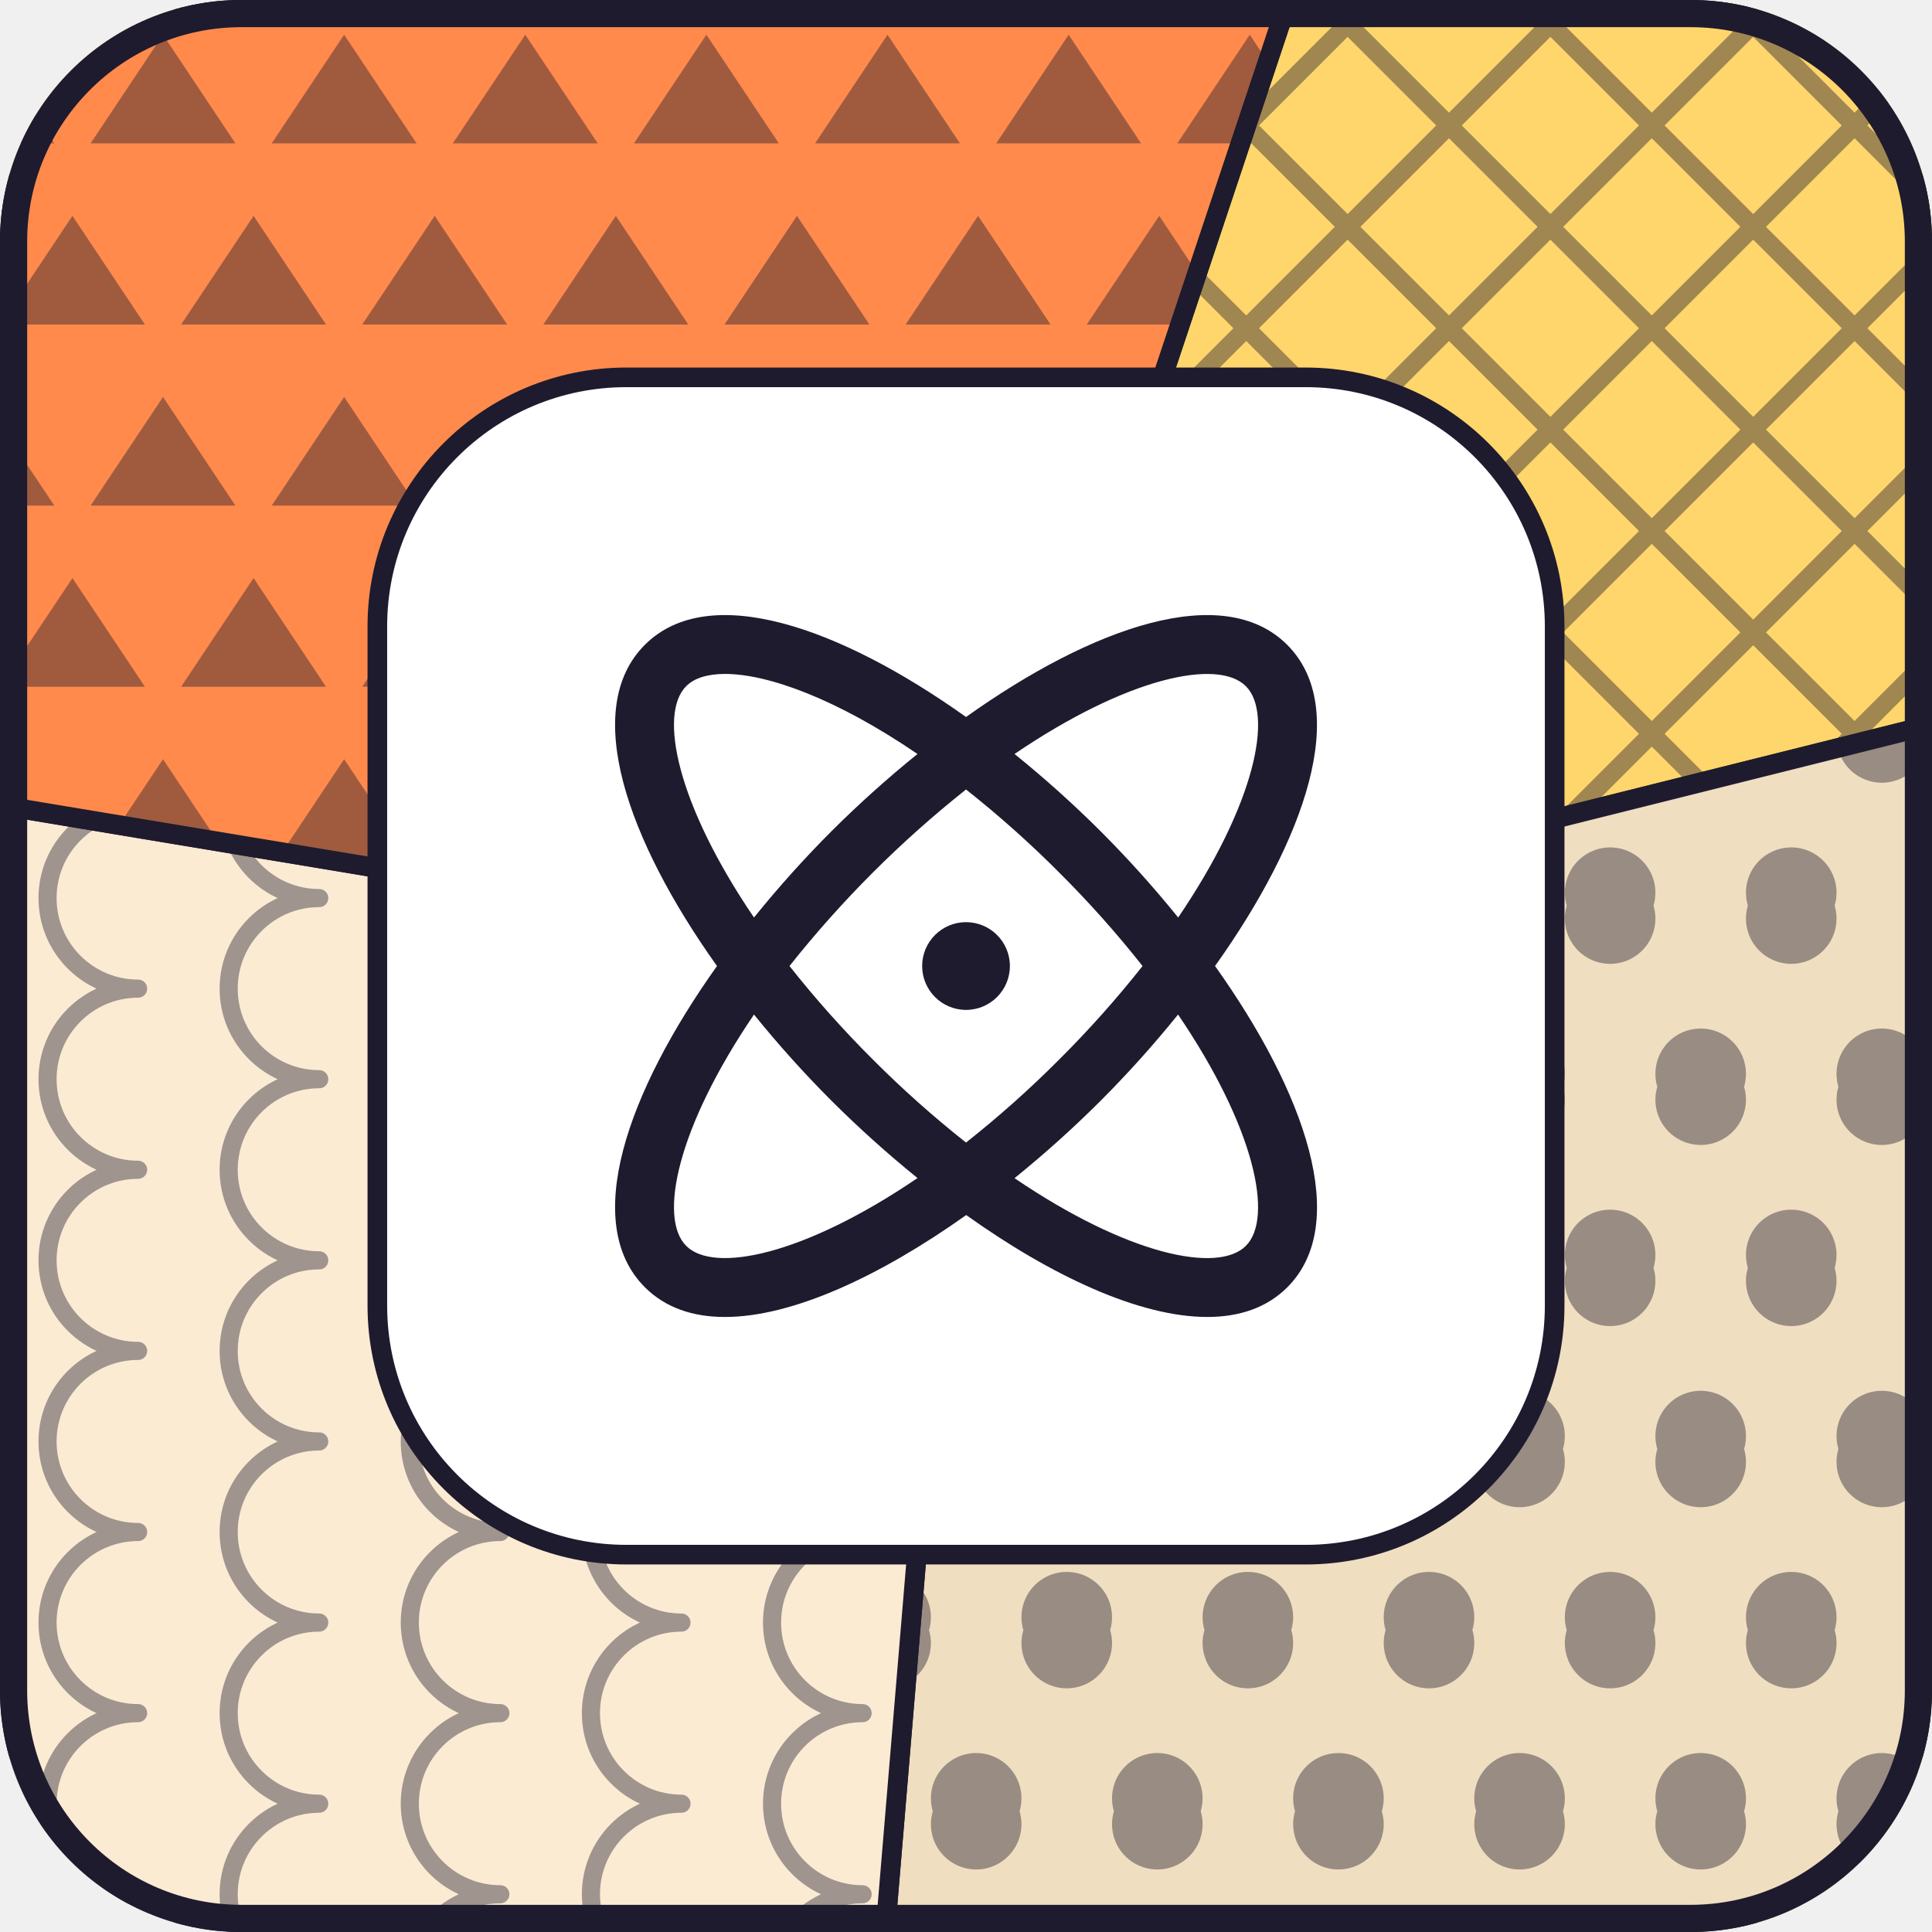
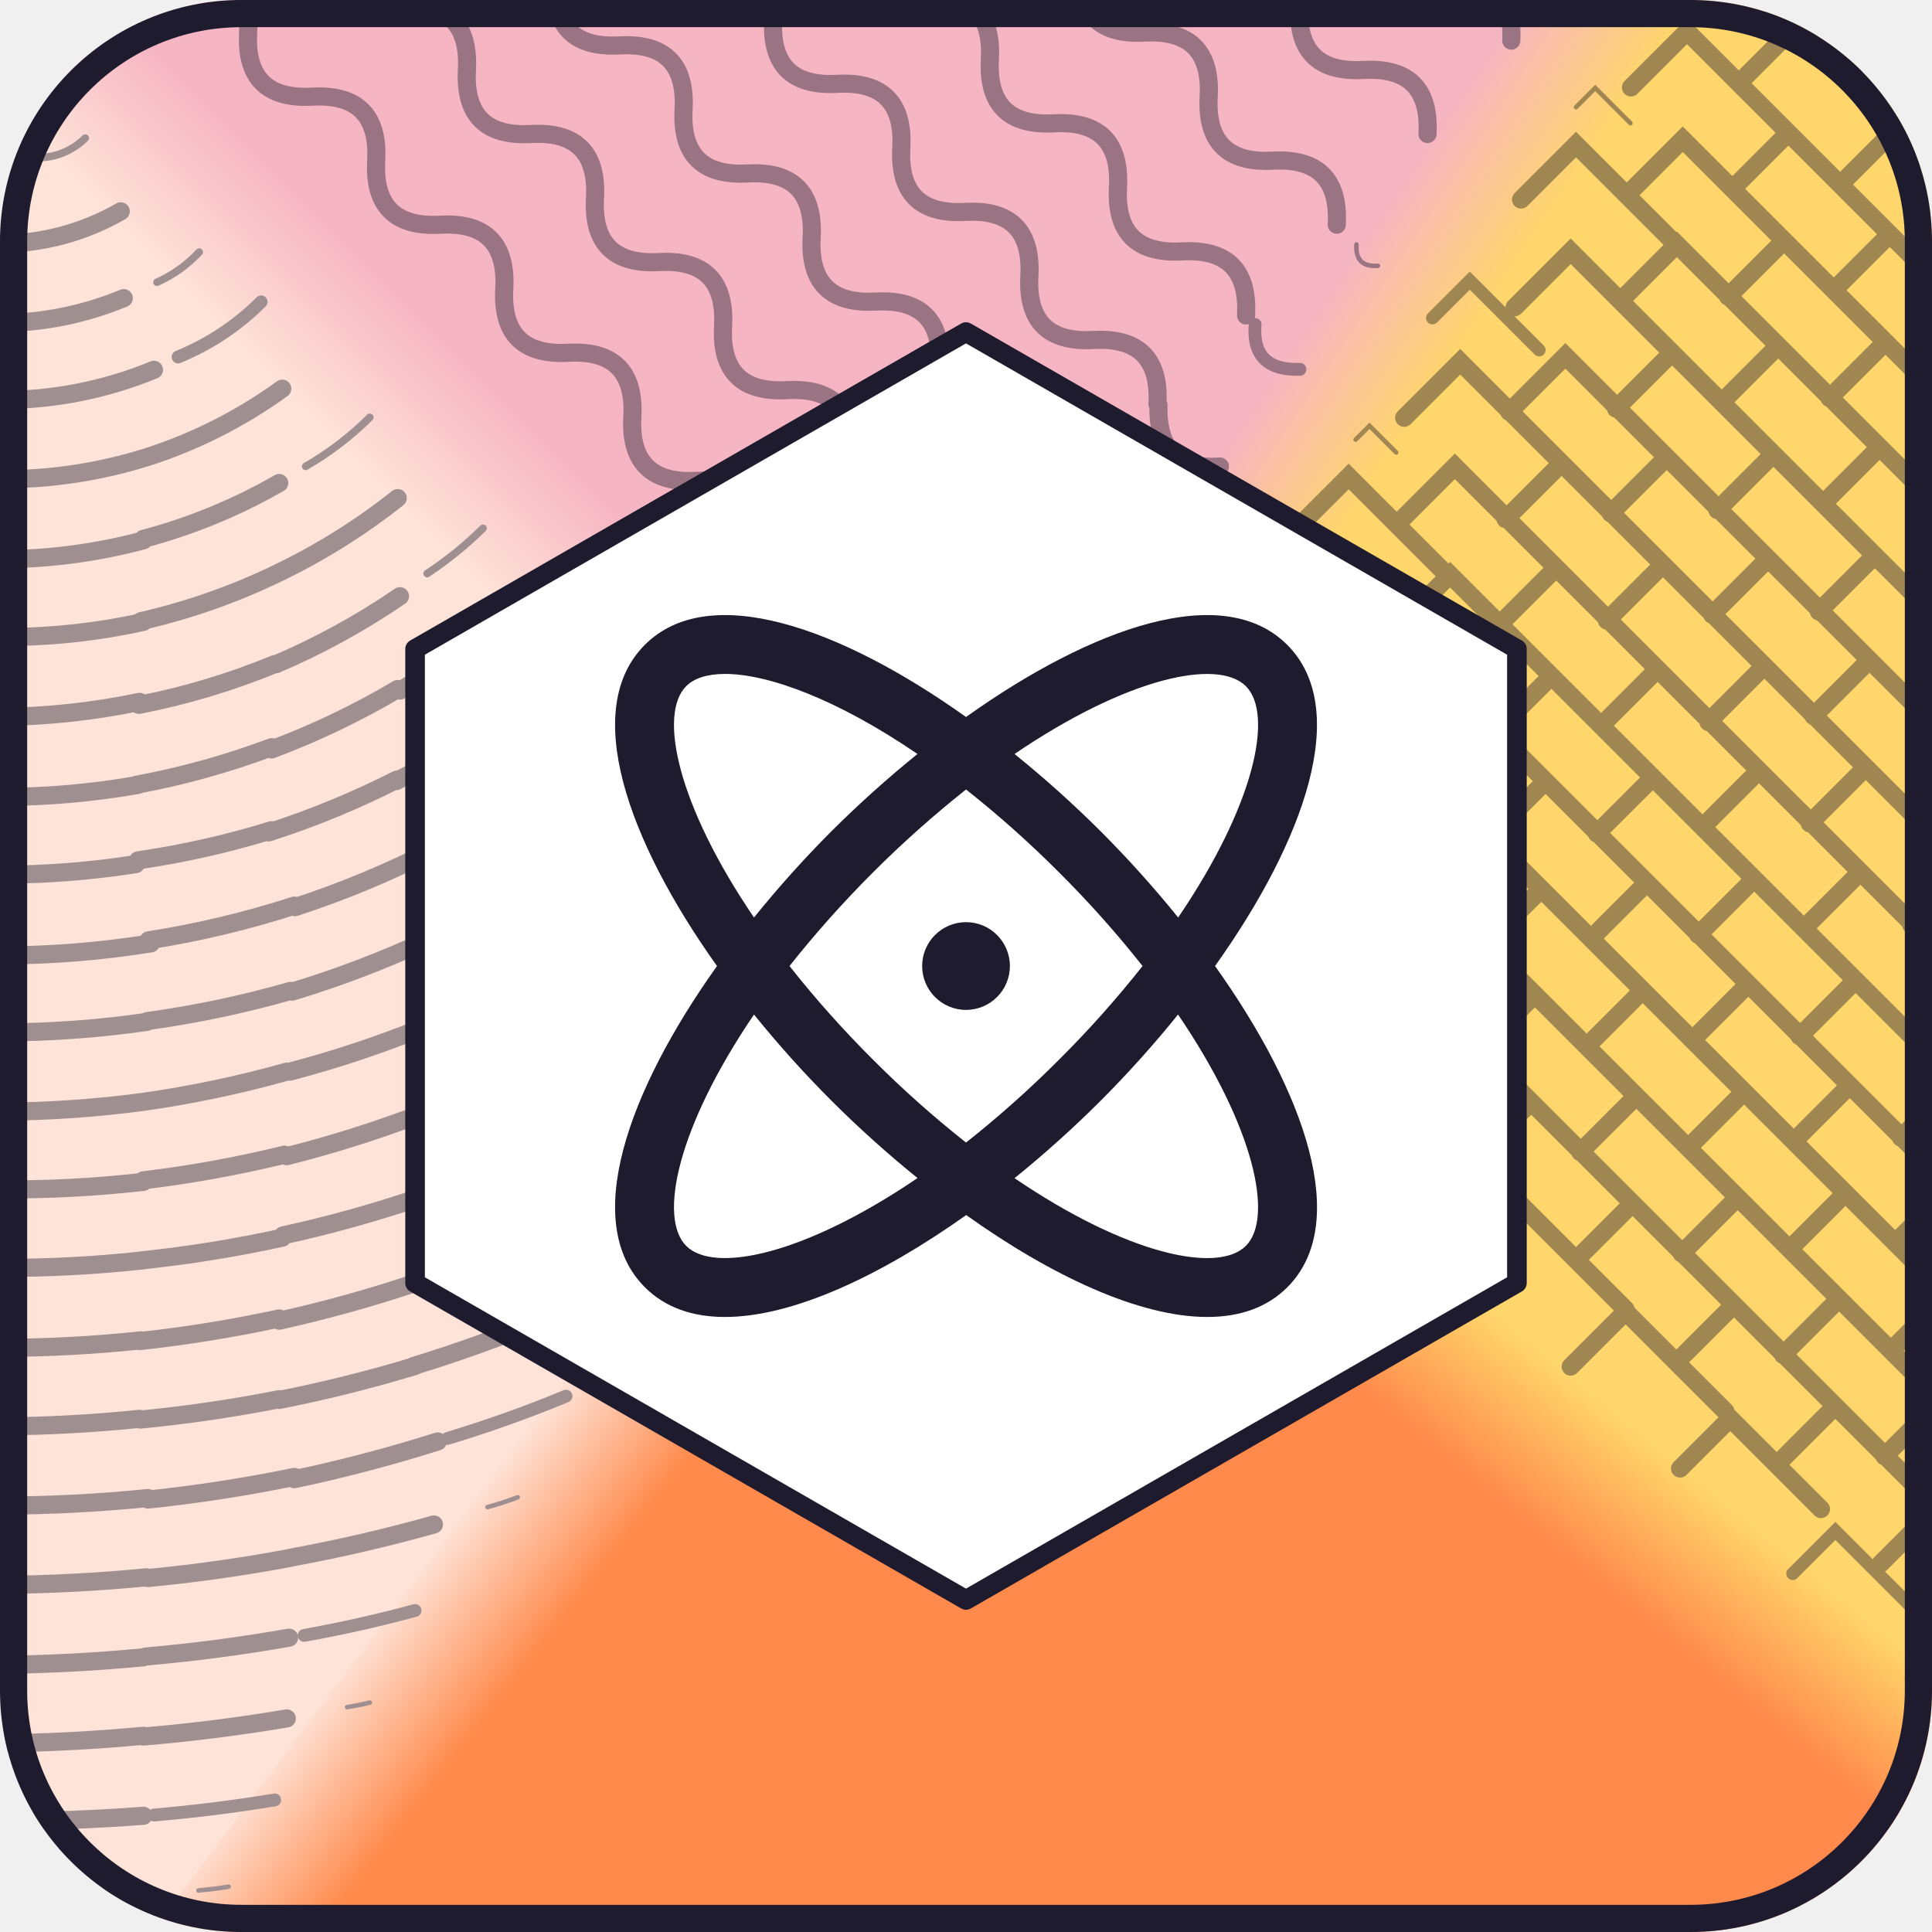
<svg xmlns="http://www.w3.org/2000/svg" viewBox="0 0 256 256" width="256" height="256" role="img">
  <defs>
-     <clipPath id="tp0">
-       <path d="M128 128L170.7 0L256 0L256 96Z" />
-     </clipPath>
-     <clipPath id="tp1">
-       <path d="M128 128L256 96L256 256L117.3 256Z" />
-     </clipPath>
-     <clipPath id="tp2">
-       <path d="M128 128L117.3 256L0 256L0 106.7Z" />
-     </clipPath>
-     <clipPath id="tp3">
-       <path d="M128 128L0 106.7L0 0L170.7 0Z" />
-     </clipPath>
+     <linearGradient id="tg0" gradientUnits="userSpaceOnUse" x1="57" y1="71" x2="71" y2="57">
+       <stop offset="0" stop-color="#FEE3D8" />
+       <stop offset="1" stop-color="#F6B5C3" />
+     </linearGradient>
+     <linearGradient id="tg1" gradientUnits="userSpaceOnUse" x1="162.7" y1="58.7" x2="178.7" y2="69.3">
+       <stop offset="0" stop-color="#F6B5C3" />
+       <stop offset="1" stop-color="#FFD66B" />
+     </linearGradient>
+     <linearGradient id="tg2" gradientUnits="userSpaceOnUse" x1="198" y1="174" x2="186" y2="188.7">
+       <stop offset="0" stop-color="#FFD66B" />
+       <stop offset="1" stop-color="#FF8A4C" />
+     </linearGradient>
+     <linearGradient id="tg3" gradientUnits="userSpaceOnUse" x1="87.7" y1="198" x2="72.3" y2="186">
+       <stop offset="0" stop-color="#FF8A4C" />
+       <stop offset="1" stop-color="#FEE3D8" />
+     </linearGradient>
    <clipPath id="tf">
      <rect width="256" height="256" rx="32.0" />
    </clipPath>
  </defs>
  <g clip-path="url(#tf)">
-     <path d="M128 128L170.7 0L256 0L256 96Z" fill="#FFD66B" />
-     <g clip-path="url(#tp0)">
-       <g transform="rotate(45 192 64)">
-         <path d="M82.5 -45.5V173.5M101.5 -45.5V173.5M120.5 -45.5V173.5M139.5 -45.5V173.5M158.5 -45.5V173.5M177.5 -45.5V173.5M196.5 -45.5V173.5M215.5 -45.5V173.5M234.5 -45.5V173.5M253.5 -45.5V173.5M272.5 -45.5V173.5M291.5 -45.5V173.5M82.5 -45.5H301.5M82.5 -26.5H301.5M82.5 -7.5H301.5M82.5 11.5H301.5M82.5 30.5H301.5M82.5 49.5H301.5M82.5 68.5H301.5M82.5 87.5H301.5M82.5 106.5H301.5M82.5 125.5H301.5M82.5 144.5H301.5M82.5 163.5H301.5" fill="none" stroke="#A08751" stroke-width="2.4" stroke-linecap="round" />
-       </g>
+     <path d="M128 128L0 0L213.3 0Z" fill="#F6B5C3" />
+     <path d="M128 128L213.3 0L256 0L256 234.7Z" fill="#FFD66B" />
+     <path d="M128 128L256 234.7L256 256L32 256Z" fill="#FF8A4C" />
+     <path d="M128 128L32 256L0 256L0 0Z" fill="#FEE3D8" />
+     <path d="M121 135L-13.6 0L0 -13.6L135 121Z" fill="url(#tg0)" />
+     <path d="M120 122.7L210.7 -13.3L226.6 -2.7L136 133.3Z" fill="url(#tg1)" />
+     <path d="M134 120.6L269.5 233.4L257 248L122 135.4Z" fill="url(#tg2)" />
+     <path d="M135.7 134L34 269.4L18.6 258L120.3 122Z" fill="url(#tg3)" />
+     <g transform="rotate(45 106.7 64)">
+       <path d="M96.3 -43.6q6 -6.7 12 0M108.3 -43.6q6 6.7 12 0M121 -43.6q5 -6 10.4 0M84.3 -27q6 6.7 12 0M96.3 -27q6 -6.7 12 0M108.3 -27q6 6.7 12 0M120.3 -27q6 -6.7 12 0M72.3 -10q6 -6.7 12 0M84.3 -10q6 6.7 12 0M96.3 -10q6 -6.7 12 0M108.3 -10q6 6.7 12 0M120.3 -10q6 -6.7 12 0M48.3 7q6 -6.7 12 0M60.3 7q6 6.7 12 0M72.3 7q6 -6.7 12 0M84.3 7q6 6.7 12 0M96.3 7q6 -6.7 12 0M108.3 7q6 6.7 12 0M120.3 7q6 -6.7 12 0M36.3 23.6q6 6.7 12 0M48.3 23.6q6 -6.7 12 0M60.3 23.6q6 6.7 12 0M72.3 23.6q6 -6.7 12 0M84.3 23.6q6 6.7 12 0M96.3 23.6q6 -6.7 12 0M108.3 23.6q6 6.7 12 0M120.3 23.6q6 -6.7 12 0M132.5 23.6q6 6.4 11.5 0M12.3 40.4q6 6.7 12 0M24.3 40.4q6 -6.7 12 0M36.3 40.4q6 6.7 12 0M48.3 40.4q6 -6.7 12 0M60.3 40.4q6 6.7 12 0M72.3 40.4q6 -6.7 12 0M84.3 40.4q6 6.7 12 0M96.3 40.4q6 -6.7 12 0M108.3 40.4q6 6.7 12 0M120.3 40.4q6 -6.7 12 0M0.3 57q6 -6.7 12 0M12.3 57q6 6.7 12 0M24.3 57q6 -6.7 12 0M36.3 57q6 6.7 12 0M48.3 57q6 -6.7 12 0M60.3 57q6 6.7 12 0M72.3 57q6 -6.7 12 0M84.3 57q6 6.7 12 0M96.3 57q6 -6.7 12 0M108.3 57q6 6.7 12 0M-11.7 74q6 6.7 12 0M0.3 74q6 -6.7 12 0M12.3 74q6 6.7 12 0M24.3 74q6 -6.7 12 0M36.3 74q6 6.7 12 0M48.3 74q6 -6.7 12 0M60.3 74q6 6.7 12 0M72.3 74q6 -6.7 12 0M84.3 74q6 6.7 12 0M96.3 74q6 -6.7 12 0M-35.7 91q6 6.7 12 0" fill="none" stroke="#9B7484" stroke-width="2.4" stroke-linecap="round" />
+       <path d="M122 -60.4q4.3 -5 8.6 0M134 7q4 4.7 8.4 0" fill="none" stroke="#9B7484" stroke-width="1.7" stroke-linecap="round" />
+       <path d="M136 -10q2 2.3 4 0" fill="none" stroke="#9B7484" stroke-width="0.6" stroke-linecap="round" />
    </g>
-     <path d="M128 128L170.7 0L256 0L256 96Z" fill="none" stroke="#1E1B2E" stroke-width="2.6" stroke-linejoin="round" />
-     <path d="M128 128L256 96L256 256L117.3 256Z" fill="#F0DEC0" />
-     <g clip-path="url(#tp1)">
-       <path d="M87.6 72a6 6 0 1 0 11.5 0a6 6 0 1 0 -11.5 0M111.6 72a6 6 0 1 0 11.5 0a6 6 0 1 0 -11.5 0M135.6 72a6 6 0 1 0 11.5 0a6 6 0 1 0 -11.5 0M159.6 72a6 6 0 1 0 11.5 0a6 6 0 1 0 -11.5 0M183.6 72a6 6 0 1 0 11.5 0a6 6 0 1 0 -11.5 0M207.6 72a6 6 0 1 0 11.5 0a6 6 0 1 0 -11.5 0M231.6 72a6 6 0 1 0 11.5 0a6 6 0 1 0 -11.5 0M255.6 72a6 6 0 1 0 11.5 0a6 6 0 1 0 -11.5 0M99.6 96a6 6 0 1 0 11.5 0a6 6 0 1 0 -11.5 0M123.6 96a6 6 0 1 0 11.5 0a6 6 0 1 0 -11.5 0M147.6 96a6 6 0 1 0 11.5 0a6 6 0 1 0 -11.5 0M171.6 96a6 6 0 1 0 11.5 0a6 6 0 1 0 -11.5 0M195.6 96a6 6 0 1 0 11.5 0a6 6 0 1 0 -11.5 0M219.6 96a6 6 0 1 0 11.5 0a6 6 0 1 0 -11.5 0M243.6 96a6 6 0 1 0 11.5 0a6 6 0 1 0 -11.5 0M267.6 96a6 6 0 1 0 11.5 0a6 6 0 1 0 -11.5 0M87.6 120a6 6 0 1 0 11.5 0a6 6 0 1 0 -11.5 0M111.6 120a6 6 0 1 0 11.5 0a6 6 0 1 0 -11.5 0M135.6 120a6 6 0 1 0 11.5 0a6 6 0 1 0 -11.5 0M159.6 120a6 6 0 1 0 11.5 0a6 6 0 1 0 -11.5 0M183.6 120a6 6 0 1 0 11.5 0a6 6 0 1 0 -11.5 0M207.6 120a6 6 0 1 0 11.5 0a6 6 0 1 0 -11.5 0M231.6 120a6 6 0 1 0 11.5 0a6 6 0 1 0 -11.5 0M255.6 120a6 6 0 1 0 11.5 0a6 6 0 1 0 -11.5 0M99.6 144a6 6 0 1 0 11.5 0a6 6 0 1 0 -11.5 0M123.6 144a6 6 0 1 0 11.5 0a6 6 0 1 0 -11.5 0M147.6 144a6 6 0 1 0 11.5 0a6 6 0 1 0 -11.5 0M171.6 144a6 6 0 1 0 11.5 0a6 6 0 1 0 -11.5 0M195.6 144a6 6 0 1 0 11.5 0a6 6 0 1 0 -11.5 0M219.6 144a6 6 0 1 0 11.5 0a6 6 0 1 0 -11.5 0M243.6 144a6 6 0 1 0 11.5 0a6 6 0 1 0 -11.5 0M267.6 144a6 6 0 1 0 11.5 0a6 6 0 1 0 -11.5 0M87.6 168a6 6 0 1 0 11.5 0a6 6 0 1 0 -11.5 0M111.6 168a6 6 0 1 0 11.5 0a6 6 0 1 0 -11.5 0M135.6 168a6 6 0 1 0 11.5 0a6 6 0 1 0 -11.5 0M159.6 168a6 6 0 1 0 11.5 0a6 6 0 1 0 -11.5 0M183.6 168a6 6 0 1 0 11.5 0a6 6 0 1 0 -11.5 0M207.6 168a6 6 0 1 0 11.5 0a6 6 0 1 0 -11.5 0M231.6 168a6 6 0 1 0 11.5 0a6 6 0 1 0 -11.5 0M255.6 168a6 6 0 1 0 11.5 0a6 6 0 1 0 -11.5 0M99.6 192a6 6 0 1 0 11.5 0a6 6 0 1 0 -11.5 0M123.6 192a6 6 0 1 0 11.5 0a6 6 0 1 0 -11.5 0M147.6 192a6 6 0 1 0 11.5 0a6 6 0 1 0 -11.5 0M171.6 192a6 6 0 1 0 11.5 0a6 6 0 1 0 -11.5 0M195.6 192a6 6 0 1 0 11.5 0a6 6 0 1 0 -11.5 0M219.6 192a6 6 0 1 0 11.5 0a6 6 0 1 0 -11.5 0M243.6 192a6 6 0 1 0 11.5 0a6 6 0 1 0 -11.5 0M267.6 192a6 6 0 1 0 11.5 0a6 6 0 1 0 -11.5 0M87.6 216a6 6 0 1 0 11.5 0a6 6 0 1 0 -11.5 0M111.6 216a6 6 0 1 0 11.5 0a6 6 0 1 0 -11.5 0M135.6 216a6 6 0 1 0 11.5 0a6 6 0 1 0 -11.5 0M159.6 216a6 6 0 1 0 11.5 0a6 6 0 1 0 -11.5 0M183.6 216a6 6 0 1 0 11.5 0a6 6 0 1 0 -11.5 0M207.6 216a6 6 0 1 0 11.5 0a6 6 0 1 0 -11.5 0M231.6 216a6 6 0 1 0 11.5 0a6 6 0 1 0 -11.5 0M255.6 216a6 6 0 1 0 11.5 0a6 6 0 1 0 -11.5 0M99.6 240a6 6 0 1 0 11.5 0a6 6 0 1 0 -11.5 0M123.6 240a6 6 0 1 0 11.5 0a6 6 0 1 0 -11.5 0M147.6 240a6 6 0 1 0 11.5 0a6 6 0 1 0 -11.5 0M171.6 240a6 6 0 1 0 11.5 0a6 6 0 1 0 -11.5 0M195.6 240a6 6 0 1 0 11.5 0a6 6 0 1 0 -11.5 0M219.6 240a6 6 0 1 0 11.5 0a6 6 0 1 0 -11.5 0M243.6 240a6 6 0 1 0 11.5 0a6 6 0 1 0 -11.5 0M267.6 240a6 6 0 1 0 11.5 0a6 6 0 1 0 -11.5 0M87.6 264a6 6 0 1 0 11.5 0a6 6 0 1 0 -11.5 0M111.6 264a6 6 0 1 0 11.5 0a6 6 0 1 0 -11.5 0M135.6 264a6 6 0 1 0 11.5 0a6 6 0 1 0 -11.5 0M159.6 264a6 6 0 1 0 11.5 0a6 6 0 1 0 -11.5 0M183.6 264a6 6 0 1 0 11.5 0a6 6 0 1 0 -11.5 0M207.6 264a6 6 0 1 0 11.5 0a6 6 0 1 0 -11.5 0M231.6 264a6 6 0 1 0 11.5 0a6 6 0 1 0 -11.5 0M255.6 264a6 6 0 1 0 11.5 0a6 6 0 1 0 -11.5 0" fill="#988C83" />
+     <g transform="rotate(45 192 117.3)">
+       <path d="M134.3 -16.3l0 -10.5l19 0M153.3 -16.3l0 -10.5l19 0M125 -6l0 -10.5l19 0M144 -6l0 -10.5l19 0M163 -6l0 -10.5l19 0M115.3 4.6l0 -10.5l19 0M134.3 4.6l0 -10.5l19 0M153.3 4.6l0 -10.5l19 0M172.3 4.6l0 -10.5l19 0M125.4 14.7l0 -10l18 0M144 15l0 -10.5l19 0M163 15l0 -10.5l19 0M182 15l0 -10.5l19 0M134.3 25.5l0 -10.5l19 0M153.3 25.5l0 -10.5l19 0M172.3 25.5l0 -10.5l19 0M191.3 25.5l0 -10.5l19 0M144 36l0 -10.5l19 0M163 36l0 -10.5l19 0M182 36l0 -10.5l19 0M201 36l0 -10.5l19 0M134.5 46.3l0 -10.3l18.7 0M153.3 46.4l0 -10.5l19 0M172.3 46.4l0 -10.5l19 0M191.3 46.4l0 -10.5l19 0M210.3 46.4l0 -10.5l19 0M144 57l0 -10.5l19 0M163 57l0 -10.5l19 0M182 57l0 -10.5l19 0M201 57l0 -10.5l19 0M220 57l0 -10.5l19 0M153.3 67.3l0 -10.5l19 0M172.3 67.3l0 -10.5l19 0M191.3 67.3l0 -10.5l19 0M210.3 67.3l0 -10.5l19 0M229.3 67.3l0 -10.5l19 0M144 77.7l0 -10.5l19 0M163 77.7l0 -10.5l19 0M182 77.7l0 -10.5l19 0M201 77.7l0 -10.5l19 0M220 77.7l0 -10.5l19 0M239 77.7l0 -10.5l19 0M153.3 88l0 -10.5l19 0M172.3 88l0 -10.5l19 0M191.3 88l0 -10.5l19 0M210.3 88l0 -10.5l19 0M229.3 88l0 -10.5l19 0M248.3 88l0 -10.5l19 0M144.3 98.4l0 -10l18 0M163 98.6l0 -10.5l19 0M182 98.6l0 -10.5l19 0M201 98.6l0 -10.5l19 0M220 98.6l0 -10.5l19 0M239 98.6l0 -10.5l19 0M258 98.6l0 -10.5l19 0M153.3 109l0 -10.5l19 0M172.3 109l0 -10.5l19 0M191.3 109l0 -10.5l19 0M210.3 109l0 -10.5l19 0M229.3 109l0 -10.5l19 0M248.3 109l0 -10.5l19 0M267.3 109l0 -10.5l19 0M182 119.5l0 -10.5l19 0M201 119.5l0 -10.5l19 0M220 119.5l0 -10.5l19 0M239 119.5l0 -10.5l19 0M258 119.5l0 -10.5l19 0M277 119.5l0 -10.5l19 0M191.3 130l0 -10.5l19 0M210.3 130l0 -10.5l19 0M229.3 130l0 -10.5l19 0M248.3 130l0 -10.5l19 0M267.3 130l0 -10.5l19 0M286.3 130l0 -10.5l19 0M201 140.4l0 -10.5l19 0M220 140.4l0 -10.5l19 0M239 140.4l0 -10.5l19 0M258 140.4l0 -10.5l19 0M277 140.4l0 -10.5l19 0M296 140.4l0 -10.5l19 0M210.3 151l0 -10.5l19 0M229.3 151l0 -10.5l19 0M248.5 151l0 -10.3l18.7 0M268.3 150.3l0 -9.4l17 0" fill="none" stroke="#A08751" stroke-width="2.4" stroke-linecap="round" />
+       <path d="M137.3 65.7l0 -7l13 0M288.7 149.6l0 -8l14 0" fill="none" stroke="#A08751" stroke-width="1.7" stroke-linecap="round" />
+       <path d="M309.4 148.6l0 -6l11 0" fill="none" stroke="#A08751" stroke-width="1" stroke-linecap="round" />
+       <path d="M131 32.5l0 -3.6l6.6 0M141.5 84.3l0 -2.6l5 0M226.7 157.6l0 -3l5.4 0" fill="none" stroke="#A08751" stroke-width="0.6" stroke-linecap="round" />
    </g>
-     <path d="M128 128L256 96L256 256L117.3 256Z" fill="none" stroke="#1E1B2E" stroke-width="2.6" stroke-linejoin="round" />
-     <path d="M128 128L117.3 256L0 256L0 106.7Z" fill="#FCEBD3" />
-     <g clip-path="url(#tp2)">
-       <g transform="rotate(90 64 181.3)">
-         <path d="M-70.3 59a12 12 0 0 0 24 0M-46.3 59a12 12 0 0 0 24 0M-22.3 59a12 12 0 0 0 24 0M1.7 59a12 12 0 0 0 24 0M25.7 59a12 12 0 0 0 24 0M49.7 59a12 12 0 0 0 24 0M73.7 59a12 12 0 0 0 24 0M97.7 59a12 12 0 0 0 24 0M121.7 59a12 12 0 0 0 24 0M145.7 59a12 12 0 0 0 24 0M169.7 59a12 12 0 0 0 24 0M-58.3 83a12 12 0 0 0 24 0M-34.3 83a12 12 0 0 0 24 0M-10.3 83a12 12 0 0 0 24 0M13.7 83a12 12 0 0 0 24 0M37.7 83a12 12 0 0 0 24 0M61.7 83a12 12 0 0 0 24 0M85.7 83a12 12 0 0 0 24 0M109.7 83a12 12 0 0 0 24 0M133.7 83a12 12 0 0 0 24 0M157.7 83a12 12 0 0 0 24 0M-70.3 107a12 12 0 0 0 24 0M-46.3 107a12 12 0 0 0 24 0M-22.3 107a12 12 0 0 0 24 0M1.7 107a12 12 0 0 0 24 0M25.7 107a12 12 0 0 0 24 0M49.7 107a12 12 0 0 0 24 0M73.7 107a12 12 0 0 0 24 0M97.7 107a12 12 0 0 0 24 0M121.7 107a12 12 0 0 0 24 0M145.7 107a12 12 0 0 0 24 0M169.7 107a12 12 0 0 0 24 0M-58.3 131a12 12 0 0 0 24 0M-34.3 131a12 12 0 0 0 24 0M-10.3 131a12 12 0 0 0 24 0M13.7 131a12 12 0 0 0 24 0M37.7 131a12 12 0 0 0 24 0M61.7 131a12 12 0 0 0 24 0M85.7 131a12 12 0 0 0 24 0M109.7 131a12 12 0 0 0 24 0M133.7 131a12 12 0 0 0 24 0M157.7 131a12 12 0 0 0 24 0M-70.3 155a12 12 0 0 0 24 0M-46.3 155a12 12 0 0 0 24 0M-22.3 155a12 12 0 0 0 24 0M1.7 155a12 12 0 0 0 24 0M25.7 155a12 12 0 0 0 24 0M49.7 155a12 12 0 0 0 24 0M73.7 155a12 12 0 0 0 24 0M97.7 155a12 12 0 0 0 24 0M121.7 155a12 12 0 0 0 24 0M145.7 155a12 12 0 0 0 24 0M169.7 155a12 12 0 0 0 24 0M-58.3 179a12 12 0 0 0 24 0M-34.3 179a12 12 0 0 0 24 0M-10.3 179a12 12 0 0 0 24 0M13.7 179a12 12 0 0 0 24 0M37.7 179a12 12 0 0 0 24 0M61.7 179a12 12 0 0 0 24 0M85.7 179a12 12 0 0 0 24 0M109.7 179a12 12 0 0 0 24 0M133.7 179a12 12 0 0 0 24 0M157.7 179a12 12 0 0 0 24 0M-70.3 203a12 12 0 0 0 24 0M-46.3 203a12 12 0 0 0 24 0M-22.3 203a12 12 0 0 0 24 0M1.7 203a12 12 0 0 0 24 0M25.7 203a12 12 0 0 0 24 0M49.7 203a12 12 0 0 0 24 0M73.7 203a12 12 0 0 0 24 0M97.7 203a12 12 0 0 0 24 0M121.7 203a12 12 0 0 0 24 0M145.7 203a12 12 0 0 0 24 0M169.7 203a12 12 0 0 0 24 0M-58.3 227a12 12 0 0 0 24 0M-34.3 227a12 12 0 0 0 24 0M-10.3 227a12 12 0 0 0 24 0M13.7 227a12 12 0 0 0 24 0M37.7 227a12 12 0 0 0 24 0M61.7 227a12 12 0 0 0 24 0M85.7 227a12 12 0 0 0 24 0M109.7 227a12 12 0 0 0 24 0M133.7 227a12 12 0 0 0 24 0M157.7 227a12 12 0 0 0 24 0M-70.3 251a12 12 0 0 0 24 0M-46.3 251a12 12 0 0 0 24 0M-22.3 251a12 12 0 0 0 24 0M1.7 251a12 12 0 0 0 24 0M25.7 251a12 12 0 0 0 24 0M49.7 251a12 12 0 0 0 24 0M73.7 251a12 12 0 0 0 24 0M97.7 251a12 12 0 0 0 24 0M121.7 251a12 12 0 0 0 24 0M145.7 251a12 12 0 0 0 24 0M169.7 251a12 12 0 0 0 24 0M-58.3 275a12 12 0 0 0 24 0M-34.3 275a12 12 0 0 0 24 0M-10.3 275a12 12 0 0 0 24 0M13.7 275a12 12 0 0 0 24 0M37.7 275a12 12 0 0 0 24 0M61.7 275a12 12 0 0 0 24 0M85.7 275a12 12 0 0 0 24 0M109.7 275a12 12 0 0 0 24 0M133.7 275a12 12 0 0 0 24 0M157.7 275a12 12 0 0 0 24 0M-70.3 299a12 12 0 0 0 24 0M-46.3 299a12 12 0 0 0 24 0M-22.3 299a12 12 0 0 0 24 0M1.7 299a12 12 0 0 0 24 0M25.7 299a12 12 0 0 0 24 0M49.7 299a12 12 0 0 0 24 0M73.7 299a12 12 0 0 0 24 0M97.7 299a12 12 0 0 0 24 0M121.7 299a12 12 0 0 0 24 0M145.7 299a12 12 0 0 0 24 0M169.7 299a12 12 0 0 0 24 0" fill="none" stroke="#9F948E" stroke-width="2.4" stroke-linecap="round" />
-       </g>
-     </g>
-     <path d="M128 128L117.3 256L0 256L0 106.7Z" fill="none" stroke="#1E1B2E" stroke-width="2.6" stroke-linejoin="round" />
-     <path d="M128 128L0 106.7L0 0L170.7 0Z" fill="#FF8A4C" />
-     <g clip-path="url(#tp3)">
-       <path d="M-24 -5l9.6 -14.4l9.6 14.4ZM0 -5l9.6 -14.4l9.6 14.4ZM24 -5l9.6 -14.4l9.6 14.4ZM48 -5l9.6 -14.4l9.6 14.4ZM72 -5l9.6 -14.4l9.6 14.4ZM96 -5l9.6 -14.4l9.6 14.4ZM120 -5l9.6 -14.4l9.6 14.4ZM144 -5l9.6 -14.4l9.6 14.4ZM168 -5l9.6 -14.4l9.6 14.4ZM192 -5l9.6 -14.4l9.6 14.4ZM-12 19l9.6 -14.4l9.6 14.4ZM12 19l9.6 -14.4l9.6 14.4ZM36 19l9.6 -14.4l9.6 14.4ZM60 19l9.6 -14.4l9.6 14.4ZM84 19l9.6 -14.4l9.6 14.4ZM108 19l9.6 -14.4l9.6 14.4ZM132 19l9.6 -14.4l9.6 14.4ZM156 19l9.6 -14.4l9.6 14.4ZM180 19l9.6 -14.4l9.6 14.4ZM-24 43l9.6 -14.4l9.6 14.4ZM0 43l9.6 -14.4l9.6 14.4ZM24 43l9.6 -14.4l9.6 14.4ZM48 43l9.6 -14.4l9.6 14.4ZM72 43l9.6 -14.4l9.6 14.4ZM96 43l9.6 -14.4l9.6 14.4ZM120 43l9.6 -14.4l9.6 14.4ZM144 43l9.6 -14.4l9.6 14.4ZM168 43l9.6 -14.4l9.6 14.4ZM192 43l9.6 -14.4l9.6 14.4ZM-12 67l9.6 -14.4l9.6 14.4ZM12 67l9.6 -14.4l9.6 14.4ZM36 67l9.6 -14.4l9.6 14.4ZM60 67l9.6 -14.4l9.6 14.4ZM84 67l9.6 -14.4l9.6 14.4ZM108 67l9.6 -14.4l9.6 14.4ZM132 67l9.6 -14.4l9.6 14.4ZM156 67l9.6 -14.4l9.6 14.4ZM180 67l9.6 -14.4l9.6 14.4ZM-24 91l9.6 -14.4l9.6 14.4ZM0 91l9.6 -14.4l9.6 14.4ZM24 91l9.6 -14.4l9.6 14.4ZM48 91l9.6 -14.4l9.6 14.4ZM72 91l9.6 -14.4l9.6 14.4ZM96 91l9.6 -14.4l9.6 14.4ZM120 91l9.6 -14.4l9.6 14.4ZM144 91l9.6 -14.4l9.6 14.4ZM168 91l9.6 -14.4l9.6 14.4ZM192 91l9.6 -14.4l9.6 14.4ZM-12 115l9.6 -14.4l9.6 14.4ZM12 115l9.6 -14.4l9.6 14.4ZM36 115l9.6 -14.4l9.6 14.4ZM60 115l9.6 -14.4l9.6 14.4ZM84 115l9.6 -14.4l9.6 14.4ZM108 115l9.6 -14.4l9.6 14.4ZM132 115l9.6 -14.4l9.6 14.4ZM156 115l9.6 -14.4l9.6 14.4ZM180 115l9.6 -14.4l9.6 14.4ZM-24 139l9.6 -14.4l9.6 14.4ZM0 139l9.6 -14.4l9.6 14.4ZM24 139l9.6 -14.4l9.6 14.4ZM48 139l9.6 -14.4l9.6 14.4ZM72 139l9.6 -14.4l9.6 14.4ZM96 139l9.6 -14.4l9.6 14.4ZM120 139l9.6 -14.4l9.6 14.4ZM144 139l9.6 -14.4l9.6 14.4ZM168 139l9.6 -14.4l9.6 14.4ZM192 139l9.6 -14.4l9.6 14.4ZM-12 163l9.6 -14.4l9.6 14.4ZM12 163l9.6 -14.4l9.6 14.4ZM36 163l9.6 -14.4l9.6 14.4ZM60 163l9.6 -14.4l9.6 14.4ZM84 163l9.6 -14.4l9.6 14.4ZM108 163l9.6 -14.4l9.6 14.4ZM132 163l9.6 -14.4l9.6 14.4ZM156 163l9.6 -14.4l9.6 14.4ZM180 163l9.6 -14.4l9.6 14.4Z" fill="#A05B3F" />
-     </g>
-     <path d="M128 128L0 106.7L0 0L170.7 0Z" fill="none" stroke="#1E1B2E" stroke-width="2.6" stroke-linejoin="round" />
+     <path d="M16 28a32.3 32.3 0 0 1 -16 4.3M16.4 39.5a43 43 0 0 1 -16.4 3.3M20.4 49a53 53 0 0 1 -20.4 4M37.4 51.5a63.7 63.7 0 0 1 -17.7 9M19.7 60.5a63.7 63.7 0 0 1 -19.7 3M37 64a74 74 0 0 1 -18 7.4M19 71.6a74 74 0 0 1 -19 2.5M52.7 66a84.6 84.6 0 0 1 -16 10M36.7 76a84.6 84.6 0 0 1 -18 6.3M19 82.4a84.6 84.6 0 0 1 -19 2M53 79a95 95 0 0 1 -16.4 9M36.4 88a95 95 0 0 1 -18 5.4M18.5 93a95 95 0 0 1 -18.5 2M68 81a105.5 105.5 0 0 1 -15 10.5M52.7 91.3a105.5 105.5 0 0 1 -16.7 8M36 99a105.5 105.5 0 0 1 -18 5M18.3 104a105.5 105.5 0 0 1 -18.3 1.6M68 94a116 116 0 0 1 -15.5 9.5M52.6 103.3a116 116 0 0 1 -17 7M36 110a116 116 0 0 1 -17.7 4M18 114.5a116 116 0 0 1 -18 1.4M74.3 102a126.4 126.4 0 0 1 -17 10.4M57.4 112.6a126.4 126.4 0 0 1 -18.3 7.6M39 120a126.4 126.4 0 0 1 -19.3 4.6M20 125a126.4 126.4 0 0 1 -20 1.6M74 115a137 137 0 0 1 -17 9.4M57 124.4a137 137 0 0 1 -18.3 7M38.5 131.3a137 137 0 0 1 -19 4M19.5 135.4a137 137 0 0 1 -19.5 1.4M73.6 127.5a147.2 147.2 0 0 1 -17.3 8.5M56.4 136a147.2 147.2 0 0 1 -18 6M38 142a147.2 147.2 0 0 1 -19 4M19 146a147.2 147.2 0 0 1 -19 1.3M73.3 139.6a157.7 157.7 0 0 1 -17.4 8M56 147.5a157.7 157.7 0 0 1 -18 5.7M37.7 153a157.7 157.7 0 0 1 -18.7 3.4M19 156.6a157.7 157.7 0 0 1 -19 1M73 151.5a168 168 0 0 1 -17.4 7M55.5 158.7a168 168 0 0 1 -18 5M37.4 164a168 168 0 0 1 -18.6 3M19 167a168 168 0 0 1 -19 1M72.6 163a178.6 178.6 0 0 1 -17.5 6.7M55 170a178.6 178.6 0 0 1 -18 5M37 174.7a178.6 178.6 0 0 1 -18.5 3M18.7 177.6a178.6 178.6 0 0 1 -18.7 1M72.3 174.7a189 189 0 0 1 -17.5 6.3M55 181a189 189 0 0 1 -18 4.5M37 185.4a189 189 0 0 1 -18.4 2.7M18.5 188a189 189 0 0 1 -18.5 1M58 191a199.5 199.5 0 0 1 -19 5M39 195.7a199.5 199.5 0 0 1 -19.4 3M19.6 198.5a199.5 199.5 0 0 1 -19.6 1M57.5 202a210 210 0 0 1 -19 4.4M38.6 206.4a210 210 0 0 1 -19 2.7M19.4 209a210 210 0 0 1 -19.4 1M38.3 217a220.4 220.4 0 0 1 -19 2.5M19 219.6a220.4 220.4 0 0 1 -19 1M38 227.7a231 231 0 0 1 -19 2.4M19 230a231 231 0 0 1 -19 1M19 240.6a241.3 241.3 0 0 1 -19 0.7M19 251a251.7 251.7 0 0 1 -19 0.7M18.7 261.5a262 262 0 0 1 -18.7 0.7" fill="none" stroke="#A08F91" stroke-width="2.4" stroke-linecap="round" />
+     <path d="M34.6 40a33.4 33.4 0 0 1 -11 7.3M87.4 167.6a149.6 149.6 0 0 1 -13.3 6.3M75 185a170.4 170.4 0 0 1 -15.7 5.6M55 213.4a173 173 0 0 1 -14.7 3.3M36.4 238.5a206 206 0 0 1 -16 2" fill="none" stroke="#A08F91" stroke-width="1.7" stroke-linecap="round" />
+     <path d="M11.3 18.3a9 9 0 0 1 -6.3 2.6M26.4 33.4a17.3 17.3 0 0 1 -5.6 4M49 55.3a41 41 0 0 1 -8.5 6.5M64 70a48.7 48.7 0 0 1 -7.4 6M78.5 85a56.6 56.6 0 0 1 -7 6" fill="none" stroke="#A08F91" stroke-width="1" stroke-linecap="round" />
+     <path d="M68.6 198.4a43.5 43.5 0 0 1 -4 1.3M49 225.6a35 35 0 0 1 -3 0.6M30.3 250a56 56 0 0 1 -4 0.5M30 260.5a49 49 0 0 1 -3.5 0.4" fill="none" stroke="#A08F91" stroke-width="0.6" stroke-linecap="round" />
  </g>
-   <rect x="50" y="50" width="156" height="156" rx="33" fill="#FFFFFF" stroke="#1E1B2E" stroke-width="2.6" stroke-linejoin="round" />
+   <polygon points="201,170 128,212 55,170 55,86 128,44 201,86" fill="#FFFFFF" stroke="#1E1B2E" stroke-width="2.6" stroke-linejoin="round" />
  <g transform="translate(66 66) scale(0.4844)">
    <path d="M196.12,128c24.65-34.61,37.22-70.38,19.74-87.86S162.61,35.23,128,59.88C93.39,35.23,57.62,22.66,40.14,40.14S35.23,93.39,59.88,128c-24.65,34.61-37.22,70.38-19.74,87.86h0c5.63,5.63,13.15,8.14,21.91,8.14,18.48,0,42.48-11.17,66-27.88C151.47,212.83,175.47,224,194,224c8.76,0,16.29-2.52,21.91-8.14h0C233.34,198.38,220.77,162.61,196.12,128Zm8.43-76.55c7.64,7.64,2.48,32.4-18.52,63.28a300.33,300.33,0,0,0-21.19-23.57A300.33,300.33,0,0,0,141.27,70C172.15,49,196.91,43.8,204.55,51.45ZM176.29,128a289.14,289.14,0,0,1-22.76,25.53A289.14,289.14,0,0,1,128,176.29a289.14,289.14,0,0,1-25.53-22.76A289.14,289.14,0,0,1,79.71,128,298.62,298.62,0,0,1,128,79.71a289.14,289.14,0,0,1,25.53,22.76A289.14,289.14,0,0,1,176.29,128ZM51.45,51.45c2.2-2.21,5.83-3.35,10.62-3.35C73.89,48.1,92.76,55,114.72,70A304,304,0,0,0,91.16,91.16,300.33,300.33,0,0,0,70,114.73C49,83.85,43.81,59.09,51.45,51.45Zm0,153.1C43.81,196.91,49,172.15,70,141.27a300.33,300.33,0,0,0,21.19,23.57A304.18,304.18,0,0,0,114.73,186C83.85,207,59.09,212.2,51.45,204.55Zm153.1,0c-7.64,7.65-32.4,2.48-63.28-18.52a304.18,304.18,0,0,0,23.57-21.19A300.33,300.33,0,0,0,186,141.27C207,172.15,212.19,196.91,204.55,204.55ZM140,128a12,12,0,1,1-12-12A12,12,0,0,1,140,128Z" fill="#1E1B2E" />
  </g>
  <rect x="1.8" y="1.8" width="252.4" height="252.4" rx="30.2" fill="none" stroke="#1E1B2E" stroke-width="3.6" />
</svg>
